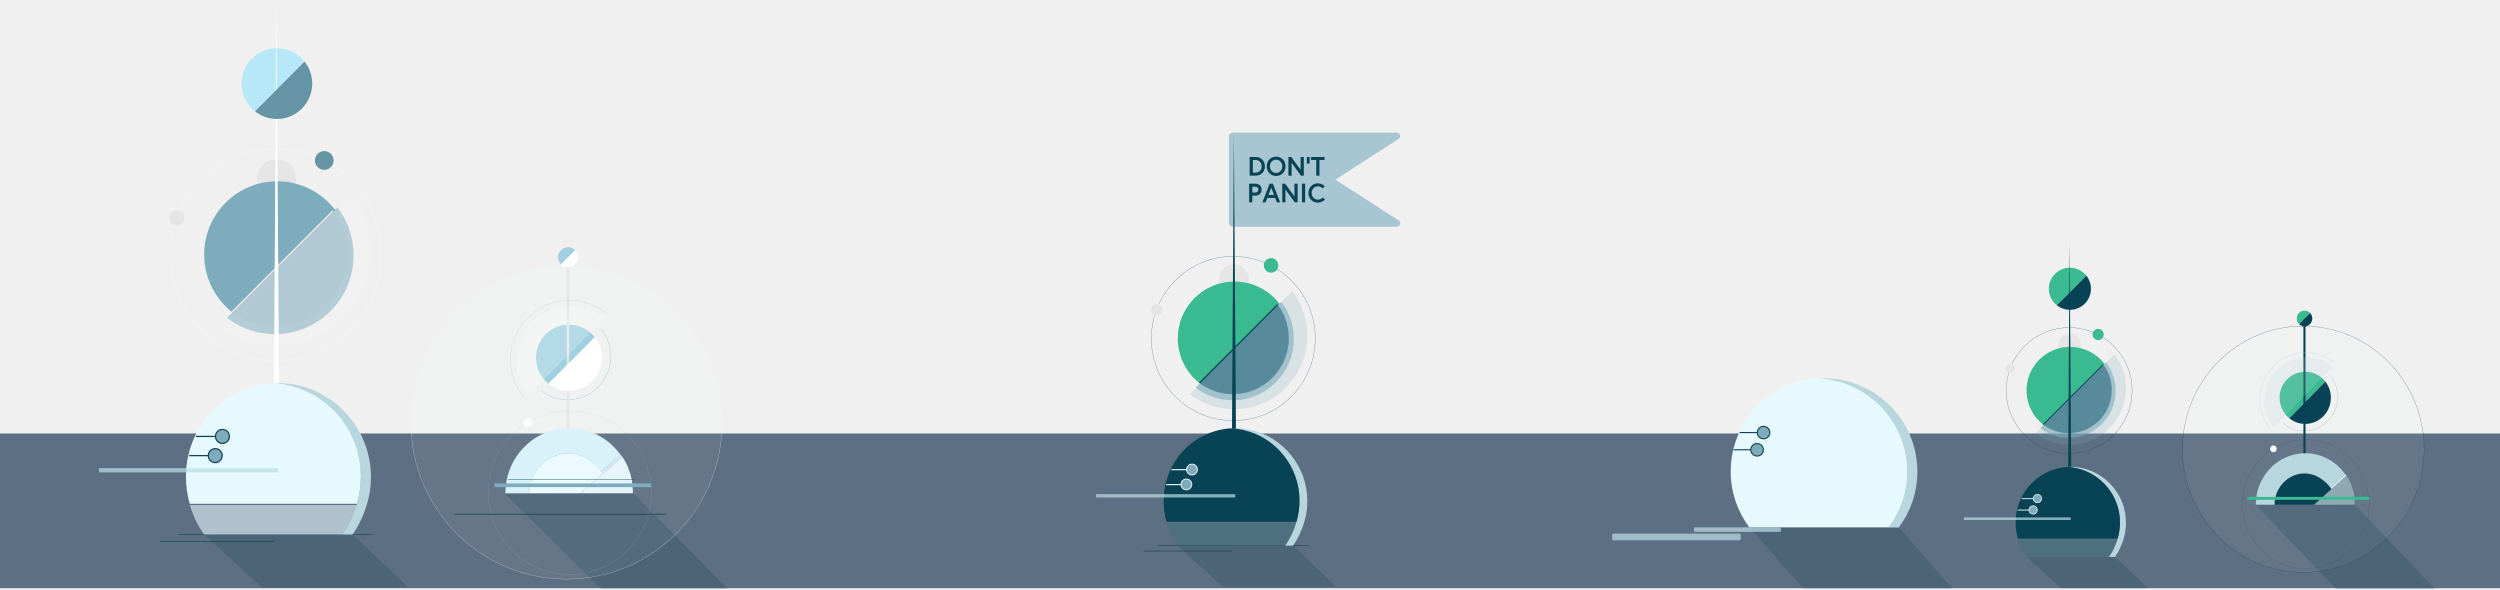
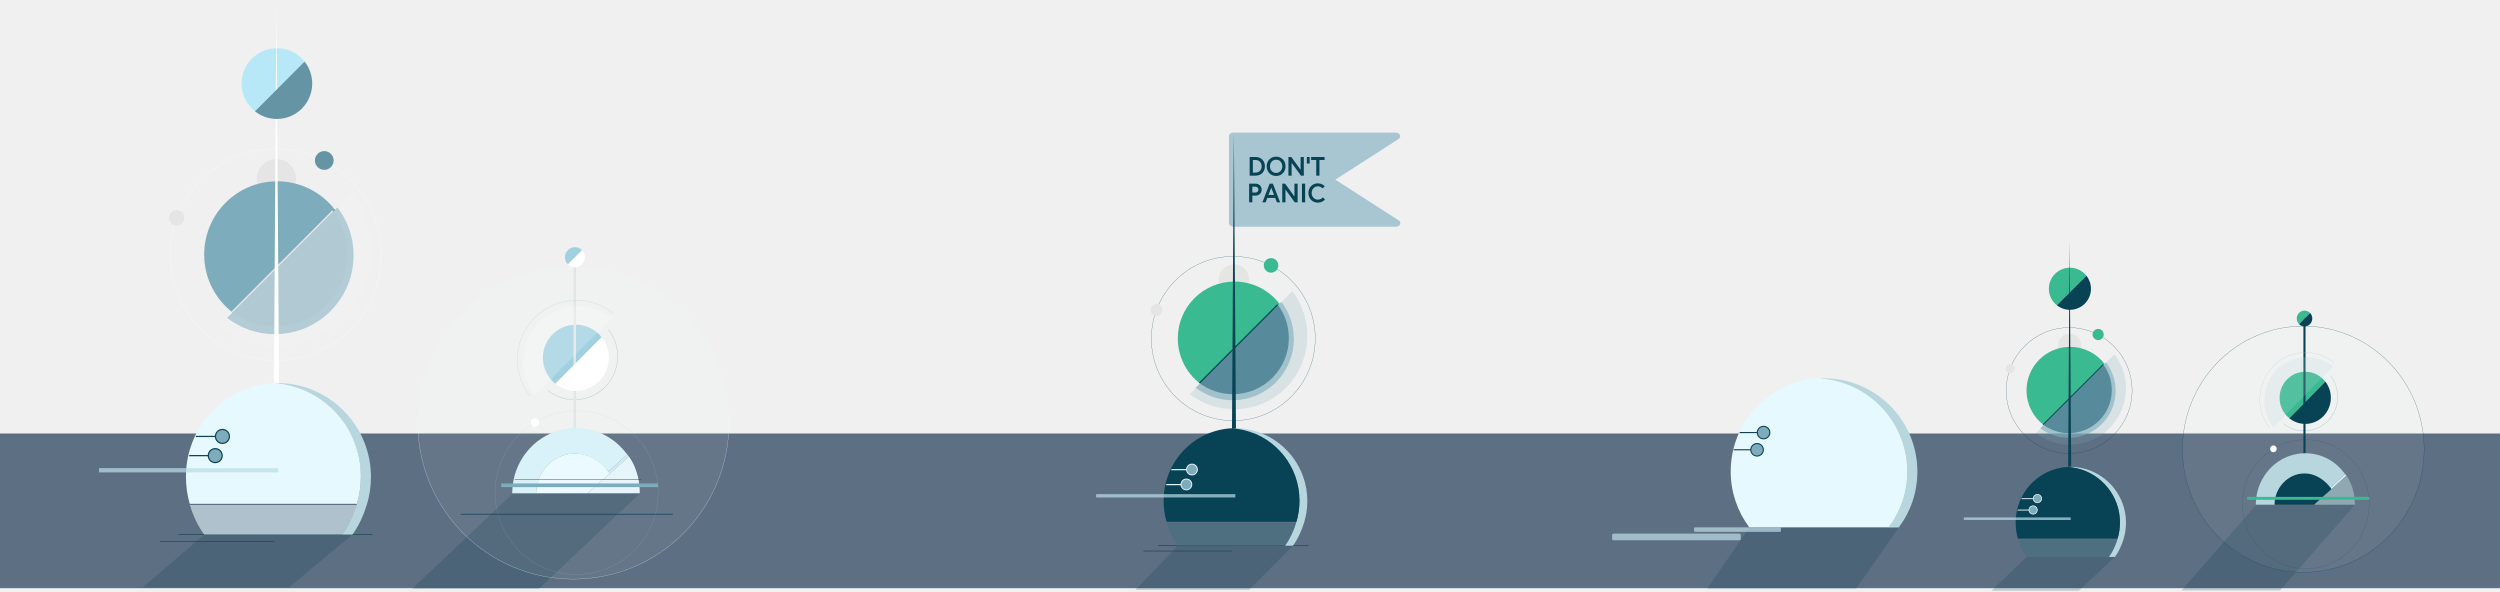
- <svg xmlns="http://www.w3.org/2000/svg" width="1188" height="280" viewBox="0 0 1188 280">
+ <svg xmlns="http://www.w3.org/2000/svg" width="1188" height="281" viewBox="0 0 1188 281">
  <g fill="none" fill-rule="evenodd">
    <polygon fill="#5D6F82" points="1188 73.5 0 73.5 0 0 1188 0" transform="translate(0 206)" />
    <g transform="translate(46.883 .18)">
-       <path fill="#093749" d="M50.165,279 C67.899,262.192 76.766,253.788 76.766,253.788 C76.766,253.788 100.241,253.82 147.191,253.883 L119.674,279 L50.165,279 Z" opacity=".2" transform="matrix(-1 0 0 1 197.356 0)" />
+       <path fill="#093749" d="M51.081,279 C30.936,262.192 20.863,253.788 20.863,253.788 C20.863,253.788 44.338,253.82 91.288,253.883 L120.59,279 L51.081,279 Z" opacity=".2" transform="matrix(-1 0 0 1 141.453 0)" />
      <path fill="#E5E5E5" fill-rule="nonzero" d="M75.154,84.754 C75.154,79.603 79.318,75.427 84.454,75.427 C89.591,75.427 93.755,79.603 93.755,84.754 C93.755,89.905 89.591,94.081 84.454,94.081 C79.318,94.081 75.154,89.905 75.154,84.754" />
      <path fill="#7DACBC" fill-rule="nonzero" d="M84.842,85.971 C65.677,85.971 50.142,101.551 50.142,120.77 C50.142,132.043 55.489,142.063 63.776,148.422 L112.415,99.644 C106.074,91.333 96.083,85.971 84.842,85.971" />
      <path fill="#E5E5E5" fill-rule="nonzero" d="M118.077,120.592 C118.077,112.756 115.456,105.535 111.048,99.759 L63.082,147.861 C68.842,152.282 76.043,154.91 83.857,154.91 C102.756,154.91 118.077,139.545 118.077,120.592" />
      <path fill="#7DACBC" fill-opacity=".6" fill-rule="nonzero" d="M121.146,121.125 C121.146,112.564 118.283,104.673 113.467,98.361 L61.06,150.918 C67.354,155.748 75.221,158.62 83.758,158.62 C104.407,158.62 121.146,141.832 121.146,121.125" />
      <path fill="#FFF" fill-rule="nonzero" d="M129.396,119.114 C129.396,108.833 125.968,99.357 120.204,91.777 L57.476,154.897 C65.009,160.697 74.426,164.146 84.644,164.146 C109.36,164.146 129.396,143.985 129.396,119.114" opacity=".1" />
      <path fill="#B7E8F8" fill-rule="nonzero" d="M84.705,22.709 C75.443,22.709 67.934,30.239 67.934,39.528 C67.934,44.876 70.427,49.638 74.307,52.718 L97.858,29.1 C94.786,25.208 90.039,22.709 84.705,22.709" />
      <polygon fill="#FFF" fill-rule="nonzero" points="85.727 182.485 83.301 182.485 84.454 0 84.435 0 85.727 182.485" />
      <path fill="#6594A4" fill-rule="nonzero" d="M101.477,39.513 C101.477,35.567 100.12,31.942 97.854,29.072 L74.275,52.719 C77.137,54.991 80.753,56.351 84.686,56.351 C93.958,56.351 101.477,48.812 101.477,39.513" />
      <path stroke="#FFF" stroke-width=".1" d="M33.967,120.846 C33.967,93.074 56.417,70.561 84.11,70.561 C111.802,70.561 134.251,93.074 134.251,120.846 C134.251,148.618 111.802,171.131 84.11,171.131 C56.417,171.131 33.967,148.618 33.967,120.846 Z" />
      <path stroke="#124354" stroke-width=".29" d="M38.011 253.858L130.208 253.858M29.115 257.102L83.301 257.102" />
      <path fill="#B8D6DD" fill-rule="nonzero" d="M84.916,181.845 C84.103,181.845 83.295,181.871 82.492,181.914 C85.288,182.066 88.017,182.474 90.653,183.121 C110.109,187.891 124.549,205.504 124.549,226.506 C124.549,231.083 123.862,235.497 122.588,239.654 C121.074,244.595 118.731,249.816 115.719,253.862 L120.569,253.862 C123.581,249.816 125.924,244.595 127.438,239.654 C128.711,235.497 129.399,231.083 129.399,226.506 C129.399,205.504 114.958,187.891 95.503,183.121 C92.11,182.289 88.565,181.845 84.916,181.845 Z" />
      <path fill="#E6F9FF" fill-rule="nonzero" d="M115.763,253.86 C118.736,249.709 121.05,244.864 122.544,239.795 L43.361,239.795 C44.855,244.864 47.168,249.709 50.142,253.859 L115.763,253.86 Z" opacity=".6" />
      <path fill="#E6F9FF" d="M90.999,183.151 C88.4,182.51 85.71,182.105 82.953,181.954 C80.195,182.105 77.505,182.51 74.905,183.151 C61.937,186.348 51.231,195.367 45.654,207.309 C42.953,213.154 41.486,219.49 41.486,226.174 C41.486,230.713 42.028,235.09 43.283,239.212 L122.726,239.212 C123.982,235.09 124.605,230.713 124.605,226.174 C124.605,205.347 110.182,187.88 90.999,183.151 Z" />
      <path fill="#E5E5E5" fill-rule="nonzero" d="M33.458,103.343 C33.458,101.328 35.087,99.694 37.097,99.694 C39.107,99.694 40.736,101.328 40.736,103.343 C40.736,105.359 39.107,106.993 37.097,106.993 C35.087,106.993 33.458,105.359 33.458,103.343" />
      <path fill="#6594A4" fill-rule="nonzero" d="M102.76,76.073 C102.76,73.609 104.751,71.612 107.208,71.612 C109.664,71.612 111.656,73.609 111.656,76.073 C111.656,78.537 109.664,80.534 107.208,80.534 C104.751,80.534 102.76,78.537 102.76,76.073" />
      <g transform="translate(42.81 202.97)">
        <ellipse cx="12.59" cy="13.29" fill="#7DACBC" rx="3.313" ry="3.322" />
        <ellipse cx="16.054" cy="4.244" fill="#7DACBC" rx="3.313" ry="3.322" />
        <path fill="#124354" fill-rule="nonzero" d="M16.005,1.218 C14.345,1.218 12.995,2.572 12.995,4.237 C12.995,5.902 14.345,7.257 16.005,7.257 C17.665,7.257 19.015,5.902 19.015,4.237 C19.015,2.572 17.665,1.218 16.005,1.218 M16.005,7.847 C14.021,7.847 12.407,6.228 12.407,4.237 C12.407,2.247 14.021,0.628 16.005,0.628 C17.989,0.628 19.603,2.247 19.603,4.237 C19.603,6.228 17.989,7.847 16.005,7.847" />
        <polygon fill="#124354" fill-rule="nonzero" points="3.511 3.943 12.747 3.943 12.747 4.532 3.252 4.532" />
        <path fill="#124354" fill-rule="nonzero" d="M12.583,10.345 C10.924,10.345 9.574,11.7 9.574,13.365 C9.574,15.029 10.924,16.384 12.583,16.384 C14.243,16.384 15.594,15.029 15.594,13.365 C15.594,11.7 14.243,10.345 12.583,10.345 M12.583,16.974 C10.599,16.974 8.986,15.355 8.986,13.365 C8.986,11.374 10.599,9.755 12.583,9.755 C14.567,9.755 16.181,11.374 16.181,13.365 C16.181,15.355 14.567,16.974 12.583,16.974" />
        <polygon fill="#124354" fill-rule="nonzero" points=".308 13.07 9.325 13.07 9.325 13.659 .15 13.659" />
      </g>
      <rect width="85.17" height="2.052" x=".169" y="222.261" fill="#BADDE5" fill-rule="nonzero" opacity=".703" />
    </g>
    <g transform="translate(520.423 62.298)">
-       <path fill="#093749" d="M39.283,216.552 C53.057,203.506 59.944,196.983 59.944,196.983 C59.944,196.983 78.176,197.008 114.64,197.056 L93.268,216.552 L39.283,216.552 Z" opacity=".2" transform="matrix(-1 0 0 1 153.924 0)" />
+       <path fill="#093749" d="M39.995,218 C26.062,203.989 19.096,196.983 19.096,196.983 C19.096,196.983 37.328,197.008 73.792,197.056 L93.98,218 L39.995,218 Z" opacity=".2" transform="matrix(-1 0 0 1 113.076 0)" />
      <path fill="#E5E5E5" fill-rule="nonzero" d="M58.692,70.558 C58.692,66.56 61.926,63.318 65.915,63.318 C69.904,63.318 73.138,66.56 73.138,70.558 C73.138,74.556 69.904,77.797 65.915,77.797 C61.926,77.797 58.692,74.556 58.692,70.558" />
      <path fill="#39BA91" fill-rule="nonzero" d="M66.216,71.502 C51.331,71.502 39.266,83.595 39.266,98.512 C39.266,107.262 43.419,115.039 49.855,119.974 L87.631,82.115 C82.706,75.664 74.947,71.502 66.216,71.502" />
      <path fill="#074354" fill-rule="nonzero" d="M92.028,98.374 C92.028,92.292 89.993,86.687 86.569,82.204 L49.316,119.539 C53.789,122.97 59.382,125.01 65.451,125.01 C80.129,125.01 92.028,113.085 92.028,98.374" />
      <path fill="#7DACBC" fill-opacity=".6" fill-rule="nonzero" d="M94.412,98.787 C94.412,92.142 92.188,86.018 88.448,81.119 L47.745,121.912 C52.633,125.661 58.744,127.89 65.374,127.89 C81.411,127.89 94.412,114.86 94.412,98.787" />
      <path fill="#7DACBC" fill-rule="nonzero" d="M100.819,97.227 C100.819,89.247 98.157,81.892 93.68,76.008 L44.962,125.001 C50.813,129.503 58.126,132.179 66.062,132.179 C85.258,132.179 100.819,116.53 100.819,97.227" opacity=".205" />
      <g transform="translate(63.509)">
        <path fill="#A7C6D1" fill-rule="nonzero" d="M80.42,42.225 L50.618,23.073 L80.66,3.766 C82.232,2.761 81.354,0.703 79.324,0.703 L2.215,0.703 C1.033,0.703 0.073,1.474 0.073,2.424 L0.073,43.722 C0.073,44.672 1.033,45.443 2.215,45.443 L79.324,45.443 C79.336,45.443 79.349,45.443 79.366,45.443 C81.555,45.443 82.331,43.096 80.42,42.225 Z" />
        <path fill="#074354" d="M12.794,19.726 C13.224,19.726 13.612,19.646 13.958,19.485 C14.303,19.324 14.598,19.107 14.843,18.832 C15.088,18.557 15.275,18.24 15.406,17.881 C15.537,17.522 15.602,17.139 15.602,16.734 C15.602,16.328 15.537,15.943 15.406,15.58 C15.275,15.217 15.088,14.9 14.843,14.629 C14.598,14.359 14.303,14.143 13.958,13.983 C13.612,13.822 13.224,13.742 12.794,13.742 L11.427,13.742 L11.427,19.726 L12.794,19.726 Z M12.768,12.296 C13.409,12.296 14,12.408 14.539,12.632 C15.079,12.856 15.541,13.165 15.925,13.558 C16.308,13.951 16.608,14.418 16.823,14.959 C17.038,15.5 17.145,16.091 17.145,16.734 C17.145,17.376 17.038,17.968 16.823,18.509 C16.608,19.05 16.308,19.517 15.925,19.91 C15.541,20.303 15.079,20.611 14.539,20.835 C14,21.059 13.409,21.171 12.768,21.171 L9.909,21.171 L9.909,12.296 L12.768,12.296 Z M22.484,19.878 C22.931,19.878 23.336,19.794 23.698,19.624 C24.061,19.455 24.369,19.229 24.622,18.946 C24.875,18.663 25.071,18.331 25.21,17.951 C25.349,17.571 25.419,17.165 25.419,16.734 C25.419,16.303 25.349,15.897 25.21,15.517 C25.071,15.136 24.875,14.805 24.622,14.521 C24.369,14.238 24.061,14.012 23.698,13.843 C23.336,13.674 22.931,13.59 22.484,13.59 C22.037,13.59 21.632,13.674 21.269,13.843 C20.907,14.012 20.599,14.238 20.346,14.521 C20.093,14.805 19.897,15.136 19.758,15.517 C19.619,15.897 19.549,16.303 19.549,16.734 C19.549,17.165 19.619,17.571 19.758,17.951 C19.897,18.331 20.093,18.663 20.346,18.946 C20.599,19.229 20.907,19.455 21.269,19.624 C21.632,19.794 22.037,19.878 22.484,19.878 Z M22.484,12.144 C23.125,12.144 23.719,12.26 24.268,12.493 C24.816,12.725 25.29,13.046 25.691,13.456 C26.091,13.866 26.403,14.35 26.627,14.908 C26.85,15.466 26.962,16.074 26.962,16.734 C26.962,17.393 26.85,18.002 26.627,18.559 C26.403,19.117 26.091,19.601 25.691,20.011 C25.29,20.421 24.816,20.742 24.268,20.975 C23.719,21.207 23.125,21.323 22.484,21.323 C21.834,21.323 21.238,21.207 20.694,20.975 C20.15,20.742 19.678,20.421 19.277,20.011 C18.876,19.601 18.564,19.117 18.341,18.559 C18.117,18.002 18.006,17.393 18.006,16.734 C18.006,16.074 18.117,15.466 18.341,14.908 C18.564,14.35 18.876,13.866 19.277,13.456 C19.678,13.046 20.15,12.725 20.694,12.493 C21.238,12.26 21.834,12.144 22.484,12.144 Z M29.695,12.296 L34.122,18.407 L34.122,12.296 L35.64,12.296 L35.64,21.171 L34.274,21.171 L29.846,15.073 L29.846,21.171 L28.328,21.171 L28.328,12.296 L29.695,12.296 Z M37.082,12.296 L38.423,12.296 L38.423,15.415 L37.082,15.415 L37.082,12.296 Z M41.548,13.742 L39.106,13.742 L39.106,12.296 L45.508,12.296 L45.508,13.742 L43.066,13.742 L43.066,21.171 L41.548,21.171 L41.548,13.742 Z M9.656,24.975 L12.667,24.975 C13.106,24.975 13.506,25.047 13.869,25.19 C14.232,25.334 14.542,25.533 14.799,25.786 C15.056,26.04 15.254,26.34 15.393,26.686 C15.533,27.033 15.602,27.409 15.602,27.815 C15.602,28.22 15.533,28.597 15.393,28.943 C15.254,29.29 15.056,29.59 14.799,29.843 C14.542,30.097 14.232,30.295 13.869,30.439 C13.506,30.583 13.106,30.655 12.667,30.655 L11.174,30.655 L11.174,33.85 L9.656,33.85 L9.656,24.975 Z M12.477,29.209 C13,29.209 13.395,29.083 13.66,28.829 C13.926,28.575 14.059,28.237 14.059,27.815 C14.059,27.392 13.926,27.054 13.66,26.8 C13.395,26.547 13,26.42 12.477,26.42 L11.174,26.42 L11.174,29.209 L12.477,29.209 Z M18.841,30.35 L21.497,30.35 L20.169,26.889 L18.841,30.35 Z M19.397,24.975 L20.941,24.975 L24.381,33.85 L22.851,33.85 L22.041,31.745 L18.297,31.745 L17.487,33.85 L15.956,33.85 L19.397,24.975 Z M26.76,24.975 L31.187,31.086 L31.187,24.975 L32.705,24.975 L32.705,33.85 L31.339,33.85 L26.912,27.751 L26.912,33.85 L25.393,33.85 L25.393,24.975 L26.76,24.975 Z M34.755,24.975 L36.273,24.975 L36.273,33.85 L34.755,33.85 L34.755,24.975 Z M42.32,32.582 C42.851,32.582 43.321,32.47 43.73,32.246 C44.139,32.022 44.462,31.77 44.698,31.491 L45.71,32.493 C45.55,32.687 45.356,32.873 45.128,33.051 C44.9,33.228 44.643,33.389 44.356,33.533 C44.07,33.676 43.753,33.79 43.408,33.875 C43.062,33.96 42.695,34.002 42.307,34.002 C41.666,34.002 41.072,33.886 40.523,33.653 C39.975,33.421 39.501,33.1 39.1,32.69 C38.7,32.28 38.385,31.796 38.158,31.238 C37.93,30.68 37.816,30.071 37.816,29.412 C37.816,28.753 37.93,28.144 38.158,27.587 C38.385,27.029 38.7,26.545 39.1,26.135 C39.501,25.725 39.975,25.404 40.523,25.171 C41.072,24.939 41.662,24.823 42.294,24.823 C42.691,24.823 43.058,24.865 43.395,24.949 C43.732,25.034 44.04,25.144 44.318,25.279 C44.597,25.414 44.841,25.564 45.052,25.729 C45.263,25.894 45.44,26.057 45.583,26.217 L44.559,27.219 C44.348,26.982 44.051,26.76 43.667,26.553 C43.283,26.346 42.83,26.243 42.307,26.243 C41.868,26.243 41.468,26.327 41.105,26.496 C40.743,26.665 40.433,26.896 40.175,27.187 C39.918,27.479 39.718,27.815 39.575,28.195 C39.431,28.575 39.359,28.981 39.359,29.412 C39.359,29.843 39.431,30.249 39.575,30.629 C39.718,31.01 39.92,31.346 40.182,31.637 C40.443,31.929 40.755,32.159 41.118,32.328 C41.481,32.497 41.881,32.582 42.32,32.582 Z" />
      </g>
      <polygon fill="#074354" fill-rule="nonzero" points="66.903 141.64 65.019 141.64 65.915 0 65.9 0 66.903 141.64" />
      <path stroke="#074354" stroke-width=".1" d="M26.703,98.571 C26.703,77.015 44.139,59.541 65.647,59.541 C87.155,59.541 104.59,77.015 104.59,98.571 C104.59,120.126 87.155,137.601 65.647,137.601 C44.139,137.601 26.703,120.126 26.703,98.571 Z" />
      <path stroke="#124354" stroke-width=".29" d="M29.844 197.037L101.45 197.037M22.935 199.555L65.019 199.555" />
      <path fill="#B8D6DD" fill-rule="nonzero" d="M66.274,141.143 C65.642,141.143 65.014,141.163 64.391,141.197 C66.563,141.315 68.682,141.631 70.729,142.133 C85.84,145.835 97.055,159.506 97.055,175.808 C97.055,179.36 96.521,182.786 95.532,186.013 C94.356,189.848 92.536,193.9 90.197,197.041 L93.964,197.041 C96.303,193.9 98.122,189.848 99.298,186.013 C100.287,182.786 100.821,179.36 100.821,175.808 C100.821,159.506 89.606,145.835 74.496,142.133 C71.86,141.488 69.107,141.143 66.274,141.143 Z" />
      <path fill="#43707D" fill-rule="nonzero" d="M90.231,197.039 C92.54,193.817 94.338,190.056 95.498,186.122 L33.999,186.122 C35.16,190.056 36.956,193.817 39.266,197.038 L90.231,197.039 Z" opacity=".6" />
      <path fill="#074354" d="M70.998,142.156 C68.979,141.659 66.89,141.344 64.748,141.227 C62.607,141.344 60.518,141.659 58.499,142.156 C48.427,144.638 40.112,151.638 35.78,160.907 C33.683,165.444 32.543,170.362 32.543,175.55 C32.543,179.073 32.964,182.47 33.939,185.67 L95.639,185.67 C96.614,182.47 97.098,179.073 97.098,175.55 C97.098,159.384 85.896,145.827 70.998,142.156 Z" />
      <path fill="#E5E5E5" fill-rule="nonzero" d="M26.308,84.986 C26.308,83.422 27.573,82.153 29.135,82.153 C30.695,82.153 31.961,83.422 31.961,84.986 C31.961,86.55 30.695,87.819 29.135,87.819 C27.573,87.819 26.308,86.55 26.308,84.986" />
      <path fill="#39BA91" fill-rule="nonzero" d="M80.132,63.82 C80.132,61.907 81.679,60.357 83.587,60.357 C85.494,60.357 87.041,61.907 87.041,63.82 C87.041,65.732 85.494,67.282 83.587,67.282 C81.679,67.282 80.132,65.732 80.132,63.82" />
      <ellipse cx="43.35" cy="167.855" fill="#7DACBC" rx="2.573" ry="2.579" />
      <ellipse cx="46.04" cy="160.834" fill="#7DACBC" rx="2.573" ry="2.579" />
      <path fill="#EAF3F5" fill-rule="nonzero" d="M46.003,158.485 C44.714,158.485 43.664,159.537 43.664,160.829 C43.664,162.121 44.714,163.173 46.003,163.173 C47.291,163.173 48.34,162.121 48.34,160.829 C48.34,159.537 47.291,158.485 46.003,158.485 M46.003,163.631 C44.462,163.631 43.208,162.374 43.208,160.829 C43.208,159.285 44.462,158.027 46.003,158.027 C47.543,158.027 48.797,159.285 48.797,160.829 C48.797,162.374 47.543,163.631 46.003,163.631" />
      <polygon fill="#EAF3F5" fill-rule="nonzero" points="36.299 160.6 43.472 160.6 43.472 161.178 36.098 161.178" />
      <path fill="#EAF3F5" fill-rule="nonzero" d="M43.345,165.57 C42.056,165.57 41.007,166.621 41.007,167.913 C41.007,169.205 42.056,170.257 43.345,170.257 C44.634,170.257 45.683,169.205 45.683,167.913 C45.683,166.621 44.634,165.57 43.345,165.57 M43.345,170.715 C41.804,170.715 40.551,169.458 40.551,167.913 C40.551,166.368 41.804,165.112 43.345,165.112 C44.886,165.112 46.139,166.368 46.139,167.913 C46.139,169.458 44.886,170.715 43.345,170.715" />
      <polygon fill="#EAF3F5" fill-rule="nonzero" points="33.811 167.684 40.815 167.684 40.815 168.263 33.688 168.263" />
      <rect width="66.148" height="1.593" x=".454" y="172.513" fill="#BADDE5" fill-rule="nonzero" opacity=".703" />
    </g>
-     <g transform="translate(1037.106 147.59)">
-       <path fill="#093749" d="M81.592,132.33 L34.85,132.33 L72.807,92.216 C72.807,92.216 120.154,92.511 119.937,92.511 L81.592,132.33 Z" opacity=".2" transform="matrix(-1 0 0 1 154.787 0)" />
-       <path fill="#E6F9FF" fill-opacity=".05" stroke="#074354" stroke-width=".1" d="M0.001,65.875 C0.001,33.567 25.709,7.377 57.422,7.377 C89.135,7.377 114.844,33.567 114.844,65.875 C114.844,98.183 89.135,124.373 57.422,124.373 C25.709,124.373 0.001,98.183 0.001,65.875 Z" />
-       <path fill="#39BA91" fill-rule="nonzero" d="M58.34,29.048 C51.616,29.048 46.165,34.602 46.165,41.452 C46.165,45.396 47.974,48.908 50.791,51.18 L67.889,33.761 C65.659,30.891 62.212,29.048 58.34,29.048" />
-       <path fill="#D2EAF1" fill-rule="nonzero" d="M70.283,84.118 C70.283,84.118 70.449,84.391 70.78,84.939 L77.944,78.459 C77.772,78.238 77.558,77.975 77.3,77.67 C72.622,81.968 70.283,84.118 70.283,84.118 Z" />
-       <path stroke="#A9CAD3" stroke-width=".2" d="M47.975,53.674 C50.689,55.864 54.118,57.174 57.848,57.174 C66.643,57.174 73.773,49.911 73.773,40.951 C73.773,37.15 72.486,33.658 70.337,30.892" />
-       <rect width="1" height="73.312" x="57.479" y="3.689" fill="#074354" fill-rule="nonzero" />
-       <path fill="#B8D6DD" fill-rule="nonzero" d="M43.276,55.432 L71.61,26.566 C68.172,23.792 63.827,22.132 59.1,22.132 C47.957,22.132 38.923,31.335 38.923,42.687 C38.923,47.503 40.553,51.929 43.276,55.432 Z" opacity=".2" />
-       <path fill="#074354" fill-rule="nonzero" d="M70.52,41.436 C70.52,38.529 69.535,35.856 67.891,33.741 L50.781,51.171 C52.858,52.846 55.481,53.849 58.336,53.849 C65.064,53.849 70.52,48.292 70.52,41.436" />
-       <path stroke="#A9CAD3" stroke-width=".1" d="M72.033,24.699 C68.323,21.706 63.636,19.914 58.535,19.914 C46.512,19.914 36.765,29.844 36.765,42.092 C36.765,47.289 38.524,52.063 41.462,55.844" />
-       <path fill="#074354" fill-rule="nonzero" d="M43.675,92.222 L62.638,92.216 L70.817,84.901 C68.403,80.532 63.219,77.287 58.089,77.287 C50.163,77.287 43.675,83.995 43.675,92.222 Z" />
-       <path stroke="#074354" stroke-width=".1" d="M82.368,73.149 C84.783,76.319 86.601,79.964 87.638,83.838 C88.701,87.705 88.953,91.789 88.482,95.77 C88.005,99.754 86.742,103.638 84.791,107.125 C82.843,110.615 80.216,113.708 77.107,116.175 C74.002,118.646 70.415,120.489 66.614,121.551 C62.813,122.613 58.807,122.909 54.896,122.413 C50.983,121.926 47.168,120.64 43.741,118.653 C40.309,116.674 37.275,113.989 34.853,110.82 C32.43,107.651 30.624,103.994 29.583,100.12 C28.538,96.246 28.262,92.164 28.744,88.18 C29.224,84.194 30.49,80.309 32.444,76.823 C34.394,73.334 37.025,70.242 40.134,67.777 C43.241,65.308 46.83,63.468 50.63,62.409 C54.431,61.339 58.434,61.076 62.345,61.549 C66.256,62.049 70.062,63.339 73.49,65.317 C76.907,67.316 79.937,69.99 82.368,73.149" opacity=".503" />
-       <path fill="#FFF" fill-rule="nonzero" d="M43.223,64.09 C44.098,64.09 44.807,64.813 44.807,65.704 C44.807,66.595 44.098,67.317 43.223,67.317 C42.348,67.317 41.639,66.595 41.639,65.704 C41.639,64.813 42.348,64.09 43.223,64.09 Z" />
-       <path fill="#B8D6DD" fill-rule="nonzero" d="M57.945,77.358 C65.546,77.358 70.327,84.063 70.304,84.107 L77.321,77.701 C76.286,76.32 74.73,74.566 73.437,73.446 C73.253,73.286 73.065,73.129 72.876,72.974 C68.88,69.72 63.846,67.779 58.375,67.779 C57.36,67.779 56.36,67.845 55.379,67.975 C54.986,68.026 54.597,68.088 54.21,68.16 C53.631,68.268 53.059,68.397 52.496,68.548 C42.536,71.21 35.128,80.476 34.857,91.585 C34.852,91.795 34.85,92.005 34.85,92.216 L43.73,92.216 C43.73,84.032 50.343,77.358 57.945,77.358 Z" />
-       <path fill="#8EA9B1" fill-rule="nonzero" d="M62.619,92.216 L72.415,92.216 C73.233,92.209 76.401,92.212 81.92,92.216 C81.92,91.383 81.892,90.56 81.811,89.749 C81.803,89.673 81.78,89.598 81.772,89.522 C81.689,88.76 81.688,88.009 81.537,87.271 C81.521,87.192 81.51,87.113 81.492,87.034 C80.827,84.169 80.03,81.47 77.939,78.451 L62.619,92.216 Z" />
-       <path fill="#39BA91" fill-rule="nonzero" d="M58.004,4.53425517e-15 C55.965,4.53425517e-15 54.311,1.684 54.311,3.762 C54.311,4.818 54.739,5.772 55.427,6.455 L60.648,1.137 C59.977,0.436 59.04,0 58.004,0" />
-       <path fill="#074354" fill-rule="nonzero" d="M57.996,7.519 C60.036,7.519 61.691,5.833 61.691,3.755 C61.691,2.733 61.291,1.807 60.641,1.128 L55.417,6.45 C56.083,7.111 56.992,7.519 57.996,7.519" />
-       <rect width="57.932" height="1.383" x="30.776" y="88.527" fill="#39BA91" fill-rule="nonzero" />
+     <g transform="translate(1036.045 147.59)">
+       <path fill="#093749" d="M83.042,132.992 L36.3,132.992 L0.639,92.216 C0.639,92.216 47.986,92.511 47.769,92.511 L83.042,132.992 Z" opacity=".2" transform="matrix(-1 0 0 1 83.68 0)" />
+       <path fill="#E6F9FF" fill-opacity=".05" stroke="#074354" stroke-width=".1" d="M1.062,65.875 C1.062,33.567 26.77,7.377 58.484,7.377 C90.196,7.377 115.905,33.567 115.905,65.875 C115.905,98.183 90.196,124.373 58.484,124.373 C26.77,124.373 1.062,98.183 1.062,65.875 Z" />
+       <path fill="#39BA91" fill-rule="nonzero" d="M59.402,29.048 C52.677,29.048 47.226,34.602 47.226,41.452 C47.226,45.396 49.035,48.908 51.852,51.18 L68.951,33.761 C66.721,30.891 63.274,29.048 59.402,29.048" />
+       <path fill="#D2EAF1" fill-rule="nonzero" d="M71.345,84.118 C71.345,84.118 71.51,84.391 71.841,84.939 L79.005,78.459 C78.834,78.238 78.619,77.975 78.361,77.67 C73.684,81.968 71.345,84.118 71.345,84.118 Z" />
+       <path stroke="#A9CAD3" stroke-width=".2" d="M49.036,53.674 C51.751,55.864 55.179,57.174 58.91,57.174 C67.705,57.174 74.834,49.911 74.834,40.951 C74.834,37.15 73.548,33.658 71.399,30.892" />
+       <rect width="1" height="73.312" x="58.541" y="3.689" fill="#074354" fill-rule="nonzero" />
+       <path fill="#B8D6DD" fill-rule="nonzero" d="M44.337,55.432 L72.672,26.566 C69.233,23.792 64.889,22.132 60.161,22.132 C49.018,22.132 39.985,31.335 39.985,42.687 C39.985,47.503 41.615,51.929 44.337,55.432 Z" opacity=".2" />
+       <path fill="#074354" fill-rule="nonzero" d="M71.581,41.436 C71.581,38.529 70.596,35.856 68.953,33.741 L51.843,51.171 C53.92,52.846 56.543,53.849 59.397,53.849 C66.126,53.849 71.581,48.292 71.581,41.436" />
+       <path stroke="#A9CAD3" stroke-width=".1" d="M73.095,24.699 C69.384,21.706 64.697,19.914 59.597,19.914 C47.573,19.914 37.826,29.844 37.826,42.092 C37.826,47.289 39.585,52.063 42.523,55.844" />
+       <path fill="#074354" fill-rule="nonzero" d="M44.737,92.222 L63.699,92.216 L71.879,84.901 C69.465,80.532 64.281,77.287 59.151,77.287 C51.225,77.287 44.737,83.995 44.737,92.222 Z" />
+       <path stroke="#074354" stroke-width=".1" d="M83.43,73.149 C85.845,76.319 87.662,79.964 88.699,83.838 C89.762,87.705 90.014,91.789 89.544,95.77 C89.066,99.754 87.803,103.638 85.852,107.125 C83.905,110.615 81.277,113.708 78.169,116.175 C75.063,118.646 71.476,120.489 67.675,121.551 C63.875,122.613 59.868,122.909 55.957,122.413 C52.044,121.926 48.229,120.64 44.802,118.653 C41.371,116.674 38.336,113.989 35.914,110.82 C33.491,107.651 31.686,103.994 30.645,100.12 C29.599,96.246 29.323,92.164 29.805,88.18 C30.285,84.194 31.551,80.309 33.505,76.823 C35.456,73.334 38.086,70.242 41.196,67.777 C44.303,65.308 47.891,63.468 51.692,62.409 C55.492,61.339 59.496,61.076 63.407,61.549 C67.317,62.049 71.123,63.339 74.552,65.317 C77.969,67.316 80.998,69.99 83.43,73.149" opacity=".503" />
+       <path fill="#FFF" fill-rule="nonzero" d="M44.284,64.09 C45.159,64.09 45.868,64.813 45.868,65.704 C45.868,66.595 45.159,67.317 44.284,67.317 C43.409,67.317 42.7,66.595 42.7,65.704 C42.7,64.813 43.409,64.09 44.284,64.09 Z" />
+       <path fill="#B8D6DD" fill-rule="nonzero" d="M59.006,77.358 C66.608,77.358 71.388,84.063 71.365,84.107 L78.383,77.701 C77.347,76.32 75.791,74.566 74.499,73.446 C74.314,73.286 74.127,73.129 73.937,72.974 C69.942,69.72 64.908,67.779 59.437,67.779 C58.422,67.779 57.422,67.845 56.44,67.975 C56.048,68.026 55.658,68.088 55.272,68.16 C54.693,68.268 54.121,68.397 53.557,68.548 C43.598,71.21 36.19,80.476 35.919,91.585 C35.914,91.795 35.911,92.005 35.911,92.216 L44.792,92.216 C44.792,84.032 51.405,77.358 59.006,77.358 Z" />
+       <path fill="#8EA9B1" fill-rule="nonzero" d="M63.68,92.216 L73.476,92.216 C74.294,92.209 77.462,92.212 82.981,92.216 C82.981,91.383 82.953,90.56 82.872,89.749 C82.865,89.673 82.842,89.598 82.834,89.522 C82.75,88.76 82.75,88.009 82.598,87.271 C82.582,87.192 82.571,87.113 82.553,87.034 C81.889,84.169 81.091,81.47 79.001,78.451 L63.68,92.216 Z" />
+       <path fill="#39BA91" fill-rule="nonzero" d="M59.065,4.53425517e-15 C57.026,4.53425517e-15 55.373,1.684 55.373,3.762 C55.373,4.818 55.801,5.772 56.489,6.455 L61.709,1.137 C61.038,0.436 60.102,0 59.065,0" />
+       <path fill="#074354" fill-rule="nonzero" d="M59.057,7.519 C61.098,7.519 62.752,5.833 62.752,3.755 C62.752,2.733 62.352,1.807 61.703,1.128 L56.479,6.45 C57.145,7.111 58.054,7.519 59.057,7.519" />
+       <rect width="57.932" height="1.383" x="31.838" y="88.527" fill="#39BA91" fill-rule="nonzero" />
    </g>
    <g transform="translate(933.103 113.719)">
-       <path fill="#093749" d="M29.917,165.891 C40.494,155.897 45.782,150.9 45.782,150.9 C45.782,150.9 59.782,150.919 87.782,150.956 L71.371,165.891 L29.917,165.891 Z" opacity=".2" transform="matrix(-1 0 0 1 117.7 0)" />
+       <path fill="#093749" d="M30.464,167 C18.984,156.267 13.244,150.9 13.244,150.9 C13.244,150.9 27.244,150.919 55.245,150.956 L71.918,167 L30.464,167 Z" opacity=".2" transform="matrix(-1 0 0 1 85.162 0)" />
      <path fill="#E5E5E5" fill-rule="nonzero" d="M44.82,50.394 C44.82,47.331 47.304,44.848 50.367,44.848 C53.43,44.848 55.914,47.331 55.914,50.394 C55.914,53.457 53.43,55.94 50.367,55.94 C47.304,55.94 44.82,53.457 44.82,50.394" />
      <path fill="#39BA91" fill-rule="nonzero" d="M50.598,51.117 C39.169,51.117 29.904,60.381 29.904,71.809 C29.904,78.511 33.093,84.469 38.035,88.25 L67.042,59.247 C63.261,54.306 57.302,51.117 50.598,51.117" />
      <path fill="#074354" fill-rule="nonzero" d="M70.419,71.703 C70.419,67.044 68.856,62.75 66.227,59.316 L37.621,87.917 C41.056,90.545 45.351,92.108 50.011,92.108 C61.282,92.108 70.419,82.972 70.419,71.703" />
      <path fill="#7DACBC" fill-opacity=".6" fill-rule="nonzero" d="M72.249,72.02 C72.249,66.929 70.542,62.237 67.67,58.485 L36.415,89.735 C40.169,92.606 44.86,94.314 49.952,94.314 C62.266,94.314 72.249,84.332 72.249,72.02" />
      <path fill="#7DACBC" fill-rule="nonzero" d="M77.169,70.824 C77.169,64.711 75.125,59.077 71.688,54.57 L34.278,92.101 C38.77,95.549 44.386,97.6 50.48,97.6 C65.22,97.6 77.169,85.612 77.169,70.824" opacity=".205" />
      <path fill="#39BA91" fill-rule="nonzero" d="M50.517,13.503 C44.993,13.503 40.515,17.98 40.515,23.503 C40.515,26.683 42.001,29.514 44.315,31.346 L58.361,17.302 C56.529,14.989 53.697,13.503 50.517,13.503" />
      <polygon fill="#074354" fill-rule="nonzero" points="51.126 108.504 49.679 108.504 50.367 0 50.355 0 51.126 108.504" />
      <path fill="#074354" fill-rule="nonzero" d="M60.519,23.494 C60.519,21.148 59.71,18.992 58.358,17.286 L44.297,31.346 C46.003,32.697 48.159,33.506 50.505,33.506 C56.035,33.506 60.519,29.023 60.519,23.494" />
      <path stroke="#074354" stroke-width=".1" d="M20.257,71.854 C20.257,55.341 33.646,41.955 50.161,41.955 C66.677,41.955 80.065,55.341 80.065,71.854 C80.065,88.367 66.677,101.753 50.161,101.753 C33.646,101.753 20.257,88.367 20.257,71.854 Z" />
      <path fill="#B8D6DD" fill-rule="nonzero" d="M50.643,108.123 C50.157,108.123 49.675,108.139 49.197,108.164 C50.864,108.255 52.492,108.498 54.064,108.882 C65.667,111.718 74.279,122.191 74.279,134.679 C74.279,137.4 73.869,140.024 73.109,142.496 C72.207,145.434 70.809,148.538 69.013,150.944 L71.905,150.944 C73.702,148.538 75.099,145.434 76.001,142.496 C76.761,140.024 77.171,137.4 77.171,134.679 C77.171,122.191 68.559,111.718 56.956,108.882 C54.933,108.388 52.818,108.123 50.643,108.123 Z" />
      <path fill="#43707D" fill-rule="nonzero" d="M69.039,150.942 C70.812,148.475 72.192,145.593 73.083,142.58 L25.859,142.58 C26.751,145.593 28.13,148.474 29.904,150.942 L69.039,150.942 Z" opacity=".6" />
      <path fill="#074354" d="M54.27,108.9 C52.72,108.519 51.116,108.278 49.471,108.188 C47.827,108.278 46.223,108.519 44.672,108.9 C36.938,110.801 30.553,116.163 27.227,123.264 C25.617,126.739 24.741,130.507 24.741,134.481 C24.741,137.179 25.065,139.782 25.813,142.233 L73.191,142.233 C73.94,139.782 74.312,137.179 74.312,134.481 C74.312,122.097 65.71,111.712 54.27,108.9 Z" />
      <path fill="#E5E5E5" fill-rule="nonzero" d="M19.954,61.447 C19.954,60.249 20.925,59.277 22.124,59.277 C23.323,59.277 24.294,60.249 24.294,61.447 C24.294,62.645 23.323,63.617 22.124,63.617 C20.925,63.617 19.954,62.645 19.954,61.447" />
      <path fill="#39BA91" fill-rule="nonzero" d="M61.284,45.232 C61.284,43.767 62.472,42.58 63.937,42.58 C65.402,42.58 66.59,43.767 66.59,45.232 C66.59,46.698 65.402,47.885 63.937,47.885 C62.472,47.885 61.284,46.698 61.284,45.232" />
      <g transform="translate(25.532 120.684)">
        <ellipse cx="7.508" cy="7.902" fill="#7DACBC" rx="1.976" ry="1.976" />
        <ellipse cx="9.574" cy="2.523" fill="#7DACBC" rx="1.976" ry="1.976" />
        <path fill="#EAF3F5" fill-rule="nonzero" d="M9.545,0.724 C8.555,0.724 7.75,1.53 7.75,2.52 C7.75,3.509 8.555,4.315 9.545,4.315 C10.535,4.315 11.34,3.509 11.34,2.52 C11.34,1.53 10.535,0.724 9.545,0.724 M9.545,4.666 C8.362,4.666 7.399,3.703 7.399,2.52 C7.399,1.336 8.362,0.373 9.545,0.373 C10.728,0.373 11.691,1.336 11.691,2.52 C11.691,3.703 10.728,4.666 9.545,4.666" />
        <polygon fill="#EAF3F5" fill-rule="nonzero" points="2.094 2.344 7.602 2.344 7.602 2.787 1.94 2.787" />
        <path fill="#EAF3F5" fill-rule="nonzero" d="M7.504,6.151 C6.515,6.151 5.709,6.956 5.709,7.946 C5.709,8.936 6.515,9.742 7.504,9.742 C8.494,9.742 9.3,8.936 9.3,7.946 C9.3,6.956 8.494,6.151 7.504,6.151 M7.504,10.093 C6.321,10.093 5.359,9.13 5.359,7.946 C5.359,6.763 6.321,5.8 7.504,5.8 C8.688,5.8 9.65,6.763 9.65,7.946 C9.65,9.13 8.688,10.093 7.504,10.093" />
        <polygon fill="#EAF3F5" fill-rule="nonzero" points=".184 7.771 5.561 7.771 5.561 8.214 .089 8.214" />
      </g>
      <rect width="50.794" height="1.22" x=".101" y="132.154" fill="#BADDE5" fill-rule="nonzero" opacity=".703" />
    </g>
-     <g transform="translate(195.277 117.452)">
-       <path fill="#093749" d="M105.048,162.361 L44.868,162.361 L89.877,116.955 C89.877,116.955 150.837,117.33 150.556,117.33 L105.048,162.361 Z" opacity=".2" transform="matrix(-1 0 0 1 195.426 0)" />
-       <path fill="#E6F9FF" fill-opacity=".05" stroke="#E6F9FF" stroke-width=".1" d="M0.001,83.548 C0.001,42.573 33.1,9.356 73.93,9.356 C114.759,9.356 147.859,42.573 147.859,83.548 C147.859,124.523 114.759,157.74 73.93,157.74 C33.1,157.74 0.001,124.523 0.001,83.548 Z" />
-       <path fill="#A1D1E1" fill-rule="nonzero" d="M75.112,36.841 C66.455,36.841 59.436,43.885 59.436,52.573 C59.436,57.575 61.766,62.029 65.393,64.91 L87.406,42.819 C84.535,39.179 80.097,36.841 75.112,36.841" />
-       <path fill="#D2EAF1" fill-rule="nonzero" d="M90.489,106.684 C90.489,106.684 90.702,107.032 91.128,107.726 L100.351,99.508 C100.13,99.228 99.854,98.894 99.522,98.507 C93.5,103.959 90.489,106.684 90.489,106.684 Z" />
-       <path stroke="#A9CAD3" stroke-width=".2" d="M61.767,68.074 C65.262,70.851 69.676,72.512 74.479,72.512 C85.802,72.512 94.981,63.3 94.981,51.938 C94.981,47.117 93.325,42.688 90.558,39.18" />
-       <rect width="1.165" height="92.979" x="74.004" y="4.678" fill="#E5E5E5" fill-rule="nonzero" />
-       <path fill="#FFF" fill-rule="nonzero" d="M50.113,54.139 C50.113,60.247 52.211,65.86 55.717,70.303 L92.197,33.693 C87.77,30.175 82.176,28.069 76.09,28.069 C61.744,28.069 50.113,39.741 50.113,54.139" opacity=".2" />
-       <path fill="#FFF" fill-rule="nonzero" d="M90.793,52.553 C90.793,48.865 89.525,45.476 87.409,42.792 L65.38,64.899 C68.054,67.023 71.431,68.295 75.106,68.295 C83.769,68.295 90.793,61.247 90.793,52.553" />
-       <path stroke="#A9CAD3" stroke-width=".1" d="M92.742,31.325 C87.964,27.529 81.93,25.257 75.363,25.257 C59.883,25.257 47.334,37.85 47.334,53.385 C47.334,59.975 49.599,66.03 53.381,70.825" />
-       <path fill="#EBFAFF" fill-rule="nonzero" d="M56.231,116.963 L80.645,116.955 L91.176,107.677 C88.068,102.137 81.394,98.021 74.789,98.021 C64.584,98.021 56.231,106.529 56.231,116.963 Z" />
-       <path stroke="#A9CAD3" stroke-width=".1" d="M106.048,92.773 C109.157,96.793 111.497,101.417 112.832,106.33 C114.201,111.234 114.525,116.413 113.919,121.463 C113.305,126.515 111.679,131.441 109.167,135.865 C106.659,140.291 103.276,144.213 99.274,147.343 C95.276,150.476 90.658,152.813 85.764,154.16 C80.871,155.508 75.713,155.883 70.677,155.254 C65.639,154.636 60.728,153.005 56.315,150.485 C51.897,147.975 47.99,144.569 44.872,140.55 C41.753,136.531 39.428,131.893 38.088,126.979 C36.742,122.067 36.386,116.89 37.007,111.836 C37.625,106.782 39.255,101.854 41.771,97.432 C44.282,93.007 47.669,89.086 51.672,85.959 C55.673,82.828 60.292,80.496 65.186,79.152 C70.079,77.794 75.233,77.462 80.268,78.062 C85.303,78.695 90.203,80.331 94.617,82.84 C99.017,85.375 102.917,88.767 106.048,92.773" opacity=".503" />
-       <path fill="#FFF" fill-rule="nonzero" d="M55.648,81.284 C56.775,81.284 57.688,82.2 57.688,83.331 C57.688,84.461 56.775,85.377 55.648,85.377 C54.522,85.377 53.609,84.461 53.609,83.331 C53.609,82.2 54.522,81.284 55.648,81.284 Z" />
-       <path fill="#D9F1F8" fill-rule="nonzero" d="M74.603,98.112 C84.39,98.112 90.544,106.616 90.515,106.671 L99.55,98.546 C98.217,96.795 96.213,94.571 94.549,93.149 C94.311,92.947 94.07,92.747 93.826,92.552 C88.682,88.425 82.201,85.962 75.157,85.962 C73.85,85.962 72.563,86.046 71.299,86.211 C70.794,86.276 70.293,86.355 69.795,86.446 C69.049,86.582 68.313,86.746 67.587,86.938 C54.765,90.314 45.227,102.066 44.878,116.155 C44.872,116.421 44.868,116.687 44.868,116.955 L56.302,116.955 C56.302,106.575 64.816,98.112 74.603,98.112 Z" />
-       <path fill="#E6F5FA" fill-rule="nonzero" d="M80.621,116.955 L93.233,116.955 C94.286,116.946 98.365,116.95 105.47,116.955 C105.47,115.899 105.434,114.855 105.33,113.826 C105.32,113.73 105.291,113.635 105.28,113.539 C105.173,112.573 105.172,111.62 104.977,110.683 C104.956,110.583 104.943,110.483 104.919,110.384 C104.064,106.75 103.037,103.326 100.345,99.498 L80.621,116.955 Z" />
-       <path fill="#A1D1E1" fill-rule="nonzero" d="M74.679,5.75068722e-15 C72.054,5.75068722e-15 69.925,2.136 69.925,4.771 C69.925,6.11 70.476,7.32 71.362,8.187 L78.083,1.442 C77.219,0.553 76.013,0 74.679,0" />
-       <path fill="#FFF" fill-rule="nonzero" d="M74.669,9.536 C77.296,9.536 79.426,7.398 79.426,4.762 C79.426,3.466 78.91,2.291 78.075,1.431 L71.349,8.18 C72.206,9.019 73.377,9.536 74.669,9.536" />
-       <rect width="74.586" height="1.754" x="39.624" y="112.277" fill="#7DACBC" fill-rule="nonzero" />
-       <path stroke="#124354" stroke-width=".35" d="M20.395,126.896 L121.203,126.896" />
-       <path stroke="#124354" stroke-width=".2" d="M46.034,110.522 L106.053,110.522" />
+     <g transform="translate(195.627 117.452)">
+       <path fill="#093749" d="M108.462,162.361 L48.283,162.361 L0.213,116.955 C0.213,116.955 61.172,117.33 60.892,117.33 L108.462,162.361 Z" opacity=".2" transform="matrix(-1 0 0 1 108.675 0)" />
+       <path fill="#E6F9FF" fill-opacity=".05" stroke="#E6F9FF" stroke-width=".1" d="M2.914,83.548 C2.914,42.573 36.013,9.356 76.844,9.356 C117.673,9.356 150.773,42.573 150.773,83.548 C150.773,124.523 117.673,157.74 76.844,157.74 C36.013,157.74 2.914,124.523 2.914,83.548 Z" />
+       <path fill="#A1D1E1" fill-rule="nonzero" d="M78.026,36.841 C69.368,36.841 62.35,43.885 62.35,52.573 C62.35,57.575 64.679,62.029 68.306,64.91 L90.32,42.819 C87.449,39.179 83.011,36.841 78.026,36.841" />
+       <path fill="#D2EAF1" fill-rule="nonzero" d="M93.402,106.684 C93.402,106.684 93.615,107.032 94.041,107.726 L103.265,99.508 C103.044,99.228 102.768,98.894 102.436,98.507 C96.413,103.959 93.402,106.684 93.402,106.684 Z" />
+       <path stroke="#A9CAD3" stroke-width=".2" d="M64.68,68.074 C68.175,70.851 72.589,72.512 77.392,72.512 C88.716,72.512 97.895,63.3 97.895,51.938 C97.895,47.117 96.238,42.688 93.471,39.18" />
+       <rect width="1.165" height="92.979" x="76.917" y="4.678" fill="#E5E5E5" fill-rule="nonzero" />
+       <path fill="#FFF" fill-rule="nonzero" d="M53.026,54.139 C53.026,60.247 55.125,65.86 58.631,70.303 L95.111,33.693 C90.683,30.175 85.09,28.069 79.004,28.069 C64.657,28.069 53.026,39.741 53.026,54.139" opacity=".2" />
+       <path fill="#FFF" fill-rule="nonzero" d="M93.706,52.553 C93.706,48.865 92.439,45.476 90.322,42.792 L68.293,64.899 C70.967,67.023 74.345,68.295 78.02,68.295 C86.683,68.295 93.706,61.247 93.706,52.553" />
+       <path stroke="#A9CAD3" stroke-width=".1" d="M95.655,31.325 C90.878,27.529 84.843,25.257 78.276,25.257 C62.796,25.257 50.248,37.85 50.248,53.385 C50.248,59.975 52.512,66.03 56.295,70.825" />
+       <path fill="#EBFAFF" fill-rule="nonzero" d="M59.145,116.963 L83.559,116.955 L94.09,107.677 C90.982,102.137 84.307,98.021 77.703,98.021 C67.498,98.021 59.145,106.529 59.145,116.963 Z" />
+       <path stroke="#A9CAD3" stroke-width=".1" d="M108.961,92.773 C112.07,96.793 114.411,101.417 115.745,106.33 C117.114,111.234 117.439,116.413 116.833,121.463 C116.218,126.515 114.592,131.441 112.08,135.865 C109.573,140.291 106.19,144.213 102.188,147.343 C98.19,150.476 93.571,152.813 88.677,154.16 C83.784,155.508 78.626,155.883 73.591,155.254 C68.553,154.636 63.641,153.005 59.229,150.485 C54.811,147.975 50.904,144.569 47.786,140.55 C44.666,136.531 42.342,131.893 41.002,126.979 C39.655,122.067 39.3,116.89 39.92,111.836 C40.539,106.782 42.169,101.854 44.685,97.432 C47.196,93.007 50.582,89.086 54.586,85.959 C58.586,82.828 63.206,80.496 68.099,79.152 C72.992,77.794 78.146,77.462 83.182,78.062 C88.216,78.695 93.117,80.331 97.531,82.84 C101.93,85.375 105.831,88.767 108.961,92.773" opacity=".503" />
+       <path fill="#FFF" fill-rule="nonzero" d="M58.562,81.284 C59.688,81.284 60.602,82.2 60.602,83.331 C60.602,84.461 59.688,85.377 58.562,85.377 C57.435,85.377 56.523,84.461 56.523,83.331 C56.523,82.2 57.435,81.284 58.562,81.284 Z" />
+       <path fill="#D9F1F8" fill-rule="nonzero" d="M77.516,98.112 C87.303,98.112 93.458,106.616 93.429,106.671 L102.463,98.546 C101.13,96.795 99.127,94.571 97.463,93.149 C97.225,92.947 96.984,92.747 96.74,92.552 C91.596,88.425 85.115,85.962 78.071,85.962 C76.764,85.962 75.476,86.046 74.212,86.211 C73.707,86.276 73.206,86.355 72.708,86.446 C71.963,86.582 71.226,86.746 70.501,86.938 C57.678,90.314 48.141,102.066 47.792,116.155 C47.785,116.421 47.782,116.687 47.782,116.955 L59.216,116.955 C59.216,106.575 67.73,98.112 77.516,98.112 Z" />
+       <path fill="#E6F5FA" fill-rule="nonzero" d="M83.534,116.955 L96.147,116.955 C97.199,116.946 101.278,116.95 108.383,116.955 C108.383,115.899 108.348,114.855 108.243,113.826 C108.234,113.73 108.204,113.635 108.194,113.539 C108.086,112.573 108.086,111.62 107.891,110.683 C107.87,110.583 107.856,110.483 107.833,110.384 C106.977,106.75 105.951,103.326 103.259,99.498 L83.534,116.955 Z" />
+       <path fill="#A1D1E1" fill-rule="nonzero" d="M77.593,5.75068722e-15 C74.967,5.75068722e-15 72.838,2.136 72.838,4.771 C72.838,6.11 73.39,7.32 74.275,8.187 L80.996,1.442 C80.133,0.553 78.927,0 77.593,0" />
+       <path fill="#FFF" fill-rule="nonzero" d="M77.582,9.536 C80.209,9.536 82.339,7.398 82.339,4.762 C82.339,3.466 81.824,2.291 80.988,1.431 L74.263,8.18 C75.12,9.019 76.29,9.536 77.582,9.536" />
+       <rect width="74.586" height="1.754" x="42.538" y="112.277" fill="#7DACBC" fill-rule="nonzero" />
+       <path stroke="#124354" stroke-width=".35" d="M23.308,126.896 L124.117,126.896" />
+       <path stroke="#124354" stroke-width=".2" d="M48.947,110.522 L108.966,110.522" />
    </g>
    <g transform="translate(765.707 179.743)">
-       <path fill="#093749" d="M65.609,100 L91.023,70.833 C90.568,70.833 162.376,70.833 162.089,70.833 L136.337,100 L65.609,100 Z" opacity=".2" transform="matrix(-1 0 0 1 227.699 0)" />
+       <path fill="#093749" d="M65.949,100 L45.561,70.833 C45.106,70.833 116.915,70.833 116.628,70.833 L136.678,100 L65.949,100 Z" opacity=".2" transform="matrix(-1 0 0 1 182.237 0)" />
      <path fill="#E6F9FF" fill-rule="nonzero" d="M98.784,0 C95.986,0.15 93.258,0.557 90.621,1.199 C71.163,5.937 56.722,23.435 56.722,44.299 C56.722,54.249 60.006,63.434 65.552,70.835 L132.015,70.835 C137.561,63.434 140.845,54.249 140.845,44.299 C140.845,23.435 126.403,5.937 106.946,1.199 C104.309,0.557 101.58,0.15 98.784,0 Z" />
      <g fill="#BADDE5" fill-rule="nonzero" opacity=".7" transform="matrix(-1 0 0 1 80.604 70.833)">
        <path d="M79.584 6.168L19.762 6.168C19.4 6.168 19.106 5.876 19.106 5.514L19.106 3.631C19.106 3.269 19.4 2.976 19.762 2.976L79.584 2.976C79.947 2.976 80.24 3.269 80.24 3.631L80.24 5.514C80.24 5.876 79.947 6.168 79.584 6.168M40.857 2.156L.443 2.156C.199 2.156 0 1.959 0 1.714L0 .442C0 .197.199 0 .443 0L40.857 0C41.101 0 41.3.197 41.3.442L41.3 1.714C41.3 1.959 41.101 2.156 40.857 2.156" />
      </g>
      <path fill="#B8D6DD" fill-rule="nonzero" d="M111.53,1.268 C108.135,0.441 104.59,0 100.942,0 C100.128,0 99.32,0.025 98.516,0.069 C101.314,0.219 104.043,0.625 106.679,1.268 C126.136,6.005 140.578,23.504 140.578,44.368 C140.578,54.318 137.294,63.503 131.748,70.904 L136.598,70.904 C142.144,63.503 145.429,54.318 145.429,44.368 C145.429,23.504 130.987,6.005 111.53,1.268" />
      <g transform="translate(57.916 22.024)">
        <ellipse cx="11.344" cy="11.905" fill="#7DACBC" rx="2.985" ry="2.976" />
        <ellipse cx="14.466" cy="3.801" fill="#7DACBC" rx="2.985" ry="2.976" />
        <path fill="#124354" fill-rule="nonzero" d="M14.422,1.091 C12.927,1.091 11.709,2.304 11.709,3.796 C11.709,5.287 12.927,6.501 14.422,6.501 C15.918,6.501 17.134,5.287 17.134,3.796 C17.134,2.304 15.918,1.091 14.422,1.091 M14.422,7.029 C12.634,7.029 11.18,5.579 11.18,3.796 C11.18,2.013 12.634,0.562 14.422,0.562 C16.21,0.562 17.664,2.013 17.664,3.796 C17.664,5.579 16.21,7.029 14.422,7.029" />
        <polygon fill="#124354" fill-rule="nonzero" points="3.163 3.532 11.486 3.532 11.486 4.06 2.931 4.06" />
        <path fill="#124354" fill-rule="nonzero" d="M11.339,9.267 C9.843,9.267 8.627,10.48 8.627,11.972 C8.627,13.463 9.843,14.677 11.339,14.677 C12.834,14.677 14.051,13.463 14.051,11.972 C14.051,10.48 12.834,9.267 11.339,9.267 M11.339,15.205 C9.551,15.205 8.097,13.754 8.097,11.972 C8.097,10.188 9.551,8.738 11.339,8.738 C13.126,8.738 14.581,10.188 14.581,11.972 C14.581,13.754 13.126,15.205 11.339,15.205" />
        <polygon fill="#124354" fill-rule="nonzero" points=".278 11.708 8.403 11.708 8.403 12.236 .135 12.236" />
      </g>
    </g>
  </g>
</svg>
